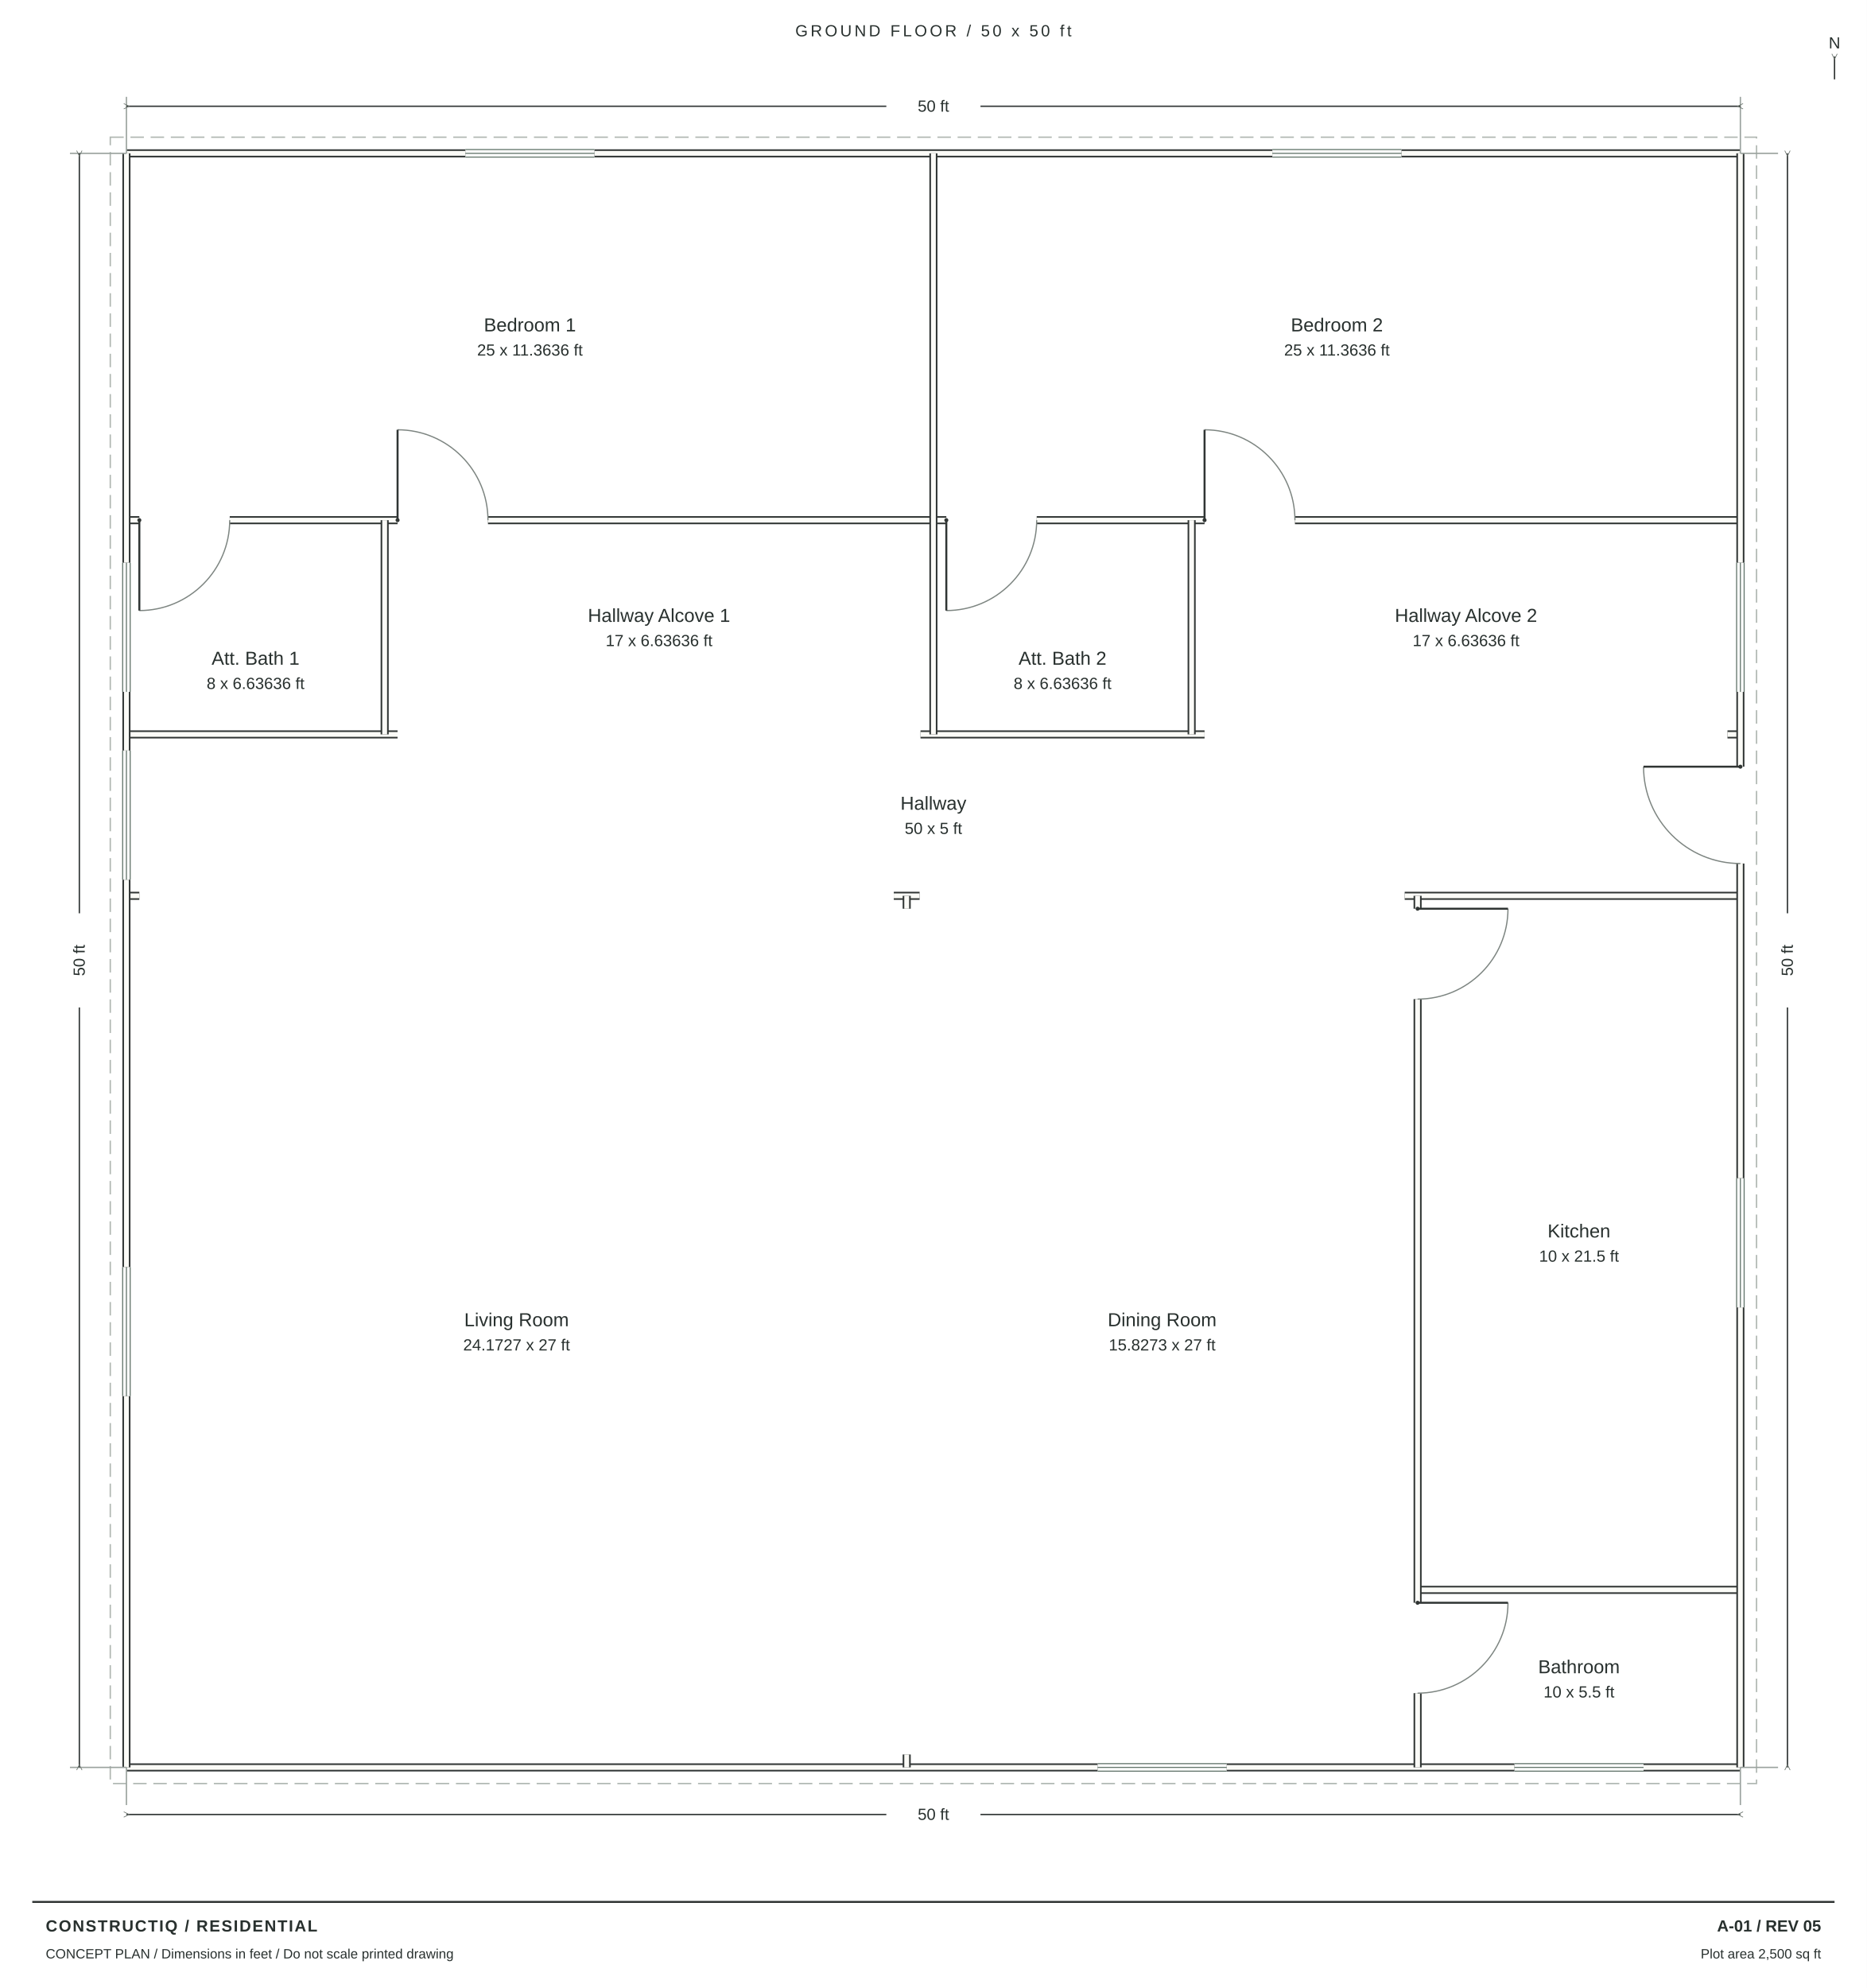
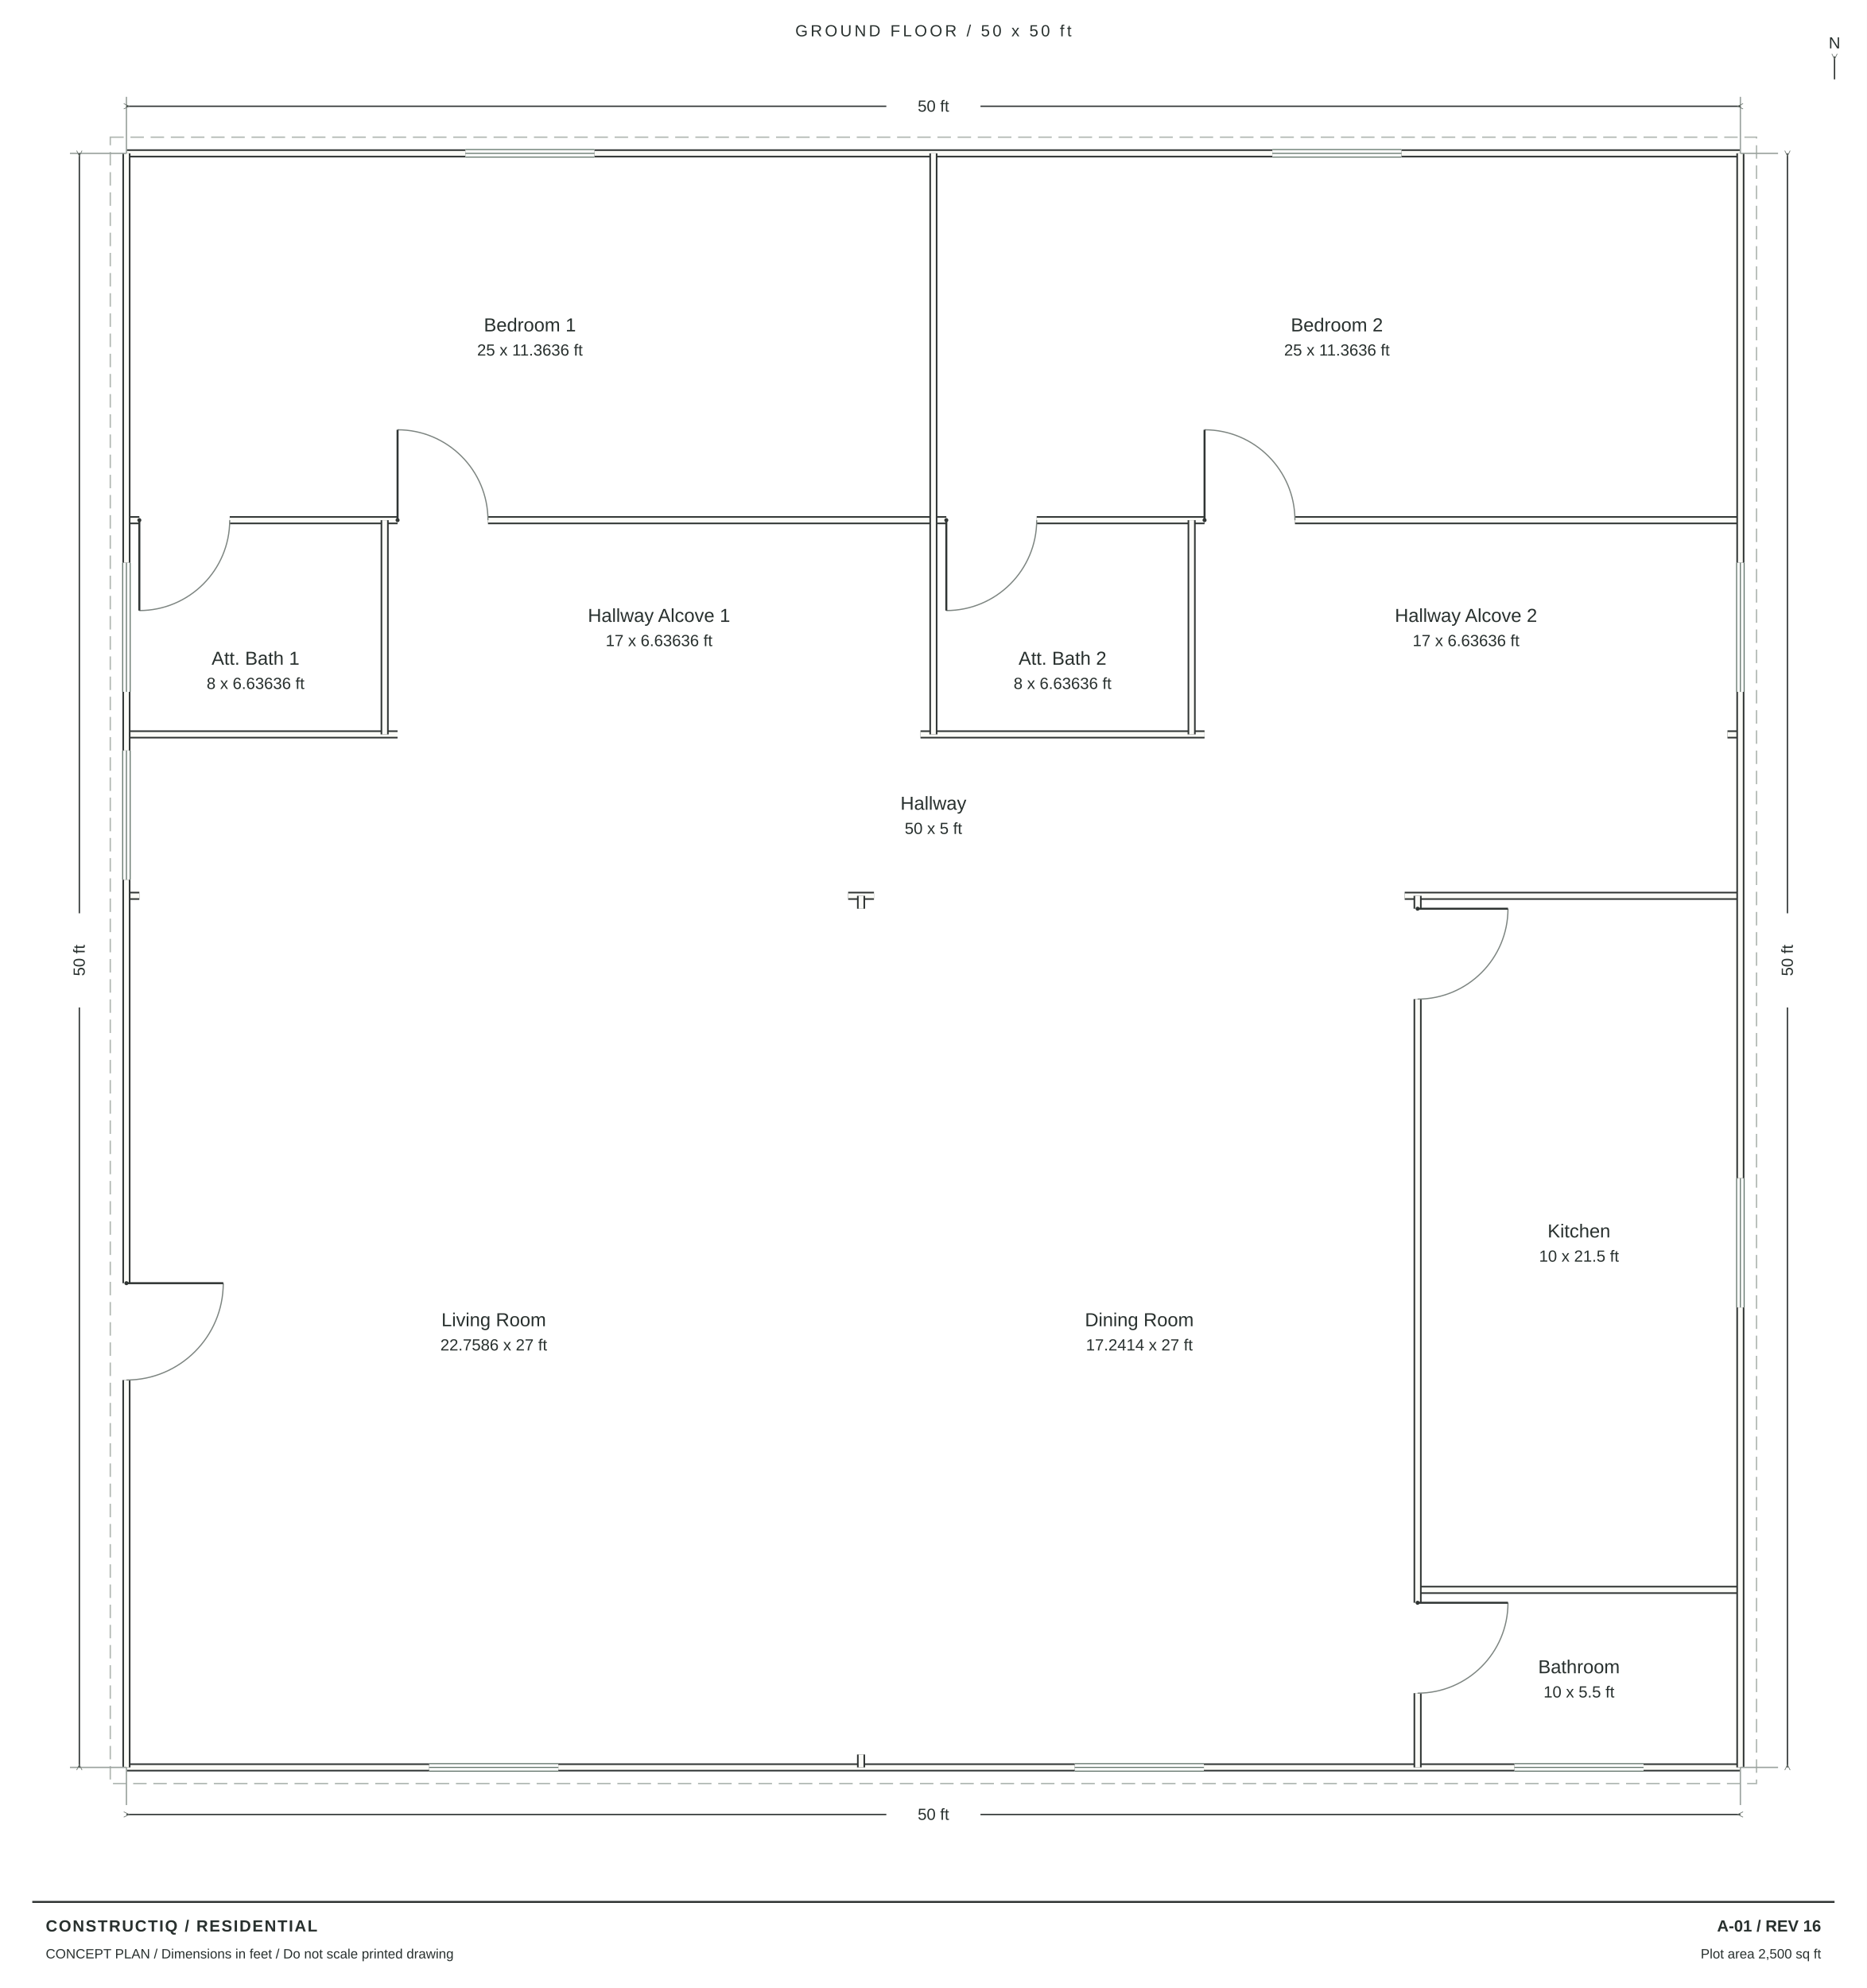
<svg xmlns="http://www.w3.org/2000/svg" width="1388" height="1478" viewBox="0 0 1388 1478" font-family="Arial, sans-serif">
  <defs>
    <marker id="dim" viewBox="0 0 10 10" refX="5" refY="5" markerWidth="5" markerHeight="5" orient="auto-start-reverse">
      <path d="M 9 1 L 1 5 L 9 9" fill="none" stroke="#68716b" />
    </marker>
  </defs>
  <rect width="100%" height="100%" fill="white" />
  <g class="floor" data-floor="0">
    <text x="694" y="27" font-size="12" text-anchor="middle" fill="#28302e" letter-spacing="2">GROUND FLOOR  /  50 x 50 ft</text>
    <rect x="82" y="102" width="1224" height="1224" fill="none" stroke="#afb6b1" stroke-dasharray="10 5" />
    <g class="walls">
      <line x1="94" y1="114" x2="346" y2="114" stroke="#303534" stroke-width="6" />
      <line x1="94" y1="114" x2="346" y2="114" stroke="#fbfbf7" stroke-width="3.6" />
      <line x1="442" y1="114" x2="946" y2="114" stroke="#303534" stroke-width="6" />
      <line x1="442" y1="114" x2="946" y2="114" stroke="#fbfbf7" stroke-width="3.6" />
      <line x1="1042" y1="114" x2="1294" y2="114" stroke="#303534" stroke-width="6" />
      <line x1="1042" y1="114" x2="1294" y2="114" stroke="#fbfbf7" stroke-width="3.6" />
      <line x1="94" y1="386.727" x2="103.6" y2="386.727" stroke="#303534" stroke-width="6" />
      <line x1="94" y1="386.727" x2="103.6" y2="386.727" stroke="#fbfbf7" stroke-width="3.6" />
      <line x1="170.8" y1="386.727" x2="295.6" y2="386.727" stroke="#303534" stroke-width="6" />
      <line x1="170.8" y1="386.727" x2="295.6" y2="386.727" stroke="#fbfbf7" stroke-width="3.6" />
      <line x1="362.8" y1="386.727" x2="703.6" y2="386.727" stroke="#303534" stroke-width="6" />
      <line x1="362.8" y1="386.727" x2="703.6" y2="386.727" stroke="#fbfbf7" stroke-width="3.6" />
      <line x1="770.8" y1="386.727" x2="895.6" y2="386.727" stroke="#303534" stroke-width="6" />
      <line x1="770.8" y1="386.727" x2="895.6" y2="386.727" stroke="#fbfbf7" stroke-width="3.6" />
      <line x1="962.8" y1="386.727" x2="1294" y2="386.727" stroke="#303534" stroke-width="6" />
      <line x1="962.8" y1="386.727" x2="1294" y2="386.727" stroke="#fbfbf7" stroke-width="3.6" />
      <line x1="94" y1="546" x2="295.6" y2="546" stroke="#303534" stroke-width="6" />
      <line x1="94" y1="546" x2="295.6" y2="546" stroke="#fbfbf7" stroke-width="3.6" />
      <line x1="684.4" y1="546" x2="895.6" y2="546" stroke="#303534" stroke-width="6" />
      <line x1="684.4" y1="546" x2="895.6" y2="546" stroke="#fbfbf7" stroke-width="3.6" />
      <line x1="1284.4" y1="546" x2="1294" y2="546" stroke="#303534" stroke-width="6" />
      <line x1="1284.4" y1="546" x2="1294" y2="546" stroke="#fbfbf7" stroke-width="3.6" />
      <line x1="94" y1="666" x2="103.6" y2="666" stroke="#303534" stroke-width="6" />
      <line x1="94" y1="666" x2="103.6" y2="666" stroke="#fbfbf7" stroke-width="3.6" />
-       <line x1="664.544" y1="666" x2="683.744" y2="666" stroke="#303534" stroke-width="6" />
-       <line x1="664.544" y1="666" x2="683.744" y2="666" stroke="#fbfbf7" stroke-width="3.6" />
+       <line x1="630.607" y1="666" x2="649.807" y2="666" stroke="#303534" stroke-width="6" />
+       <line x1="630.607" y1="666" x2="649.807" y2="666" stroke="#fbfbf7" stroke-width="3.6" />
      <line x1="1044.4" y1="666" x2="1294" y2="666" stroke="#303534" stroke-width="6" />
      <line x1="1044.4" y1="666" x2="1294" y2="666" stroke="#fbfbf7" stroke-width="3.6" />
      <line x1="1054" y1="1182" x2="1294" y2="1182" stroke="#303534" stroke-width="6" />
      <line x1="1054" y1="1182" x2="1294" y2="1182" stroke="#fbfbf7" stroke-width="3.6" />
-       <line x1="94" y1="1314" x2="816.072" y2="1314" stroke="#303534" stroke-width="6" />
-       <line x1="94" y1="1314" x2="816.072" y2="1314" stroke="#fbfbf7" stroke-width="3.6" />
-       <line x1="912.072" y1="1314" x2="1126" y2="1314" stroke="#303534" stroke-width="6" />
-       <line x1="912.072" y1="1314" x2="1126" y2="1314" stroke="#fbfbf7" stroke-width="3.6" />
+       <line x1="94" y1="1314" x2="319.103" y2="1314" stroke="#303534" stroke-width="6" />
+       <line x1="94" y1="1314" x2="319.103" y2="1314" stroke="#fbfbf7" stroke-width="3.6" />
+       <line x1="415.103" y1="1314" x2="799.103" y2="1314" stroke="#303534" stroke-width="6" />
+       <line x1="415.103" y1="1314" x2="799.103" y2="1314" stroke="#fbfbf7" stroke-width="3.6" />
+       <line x1="895.103" y1="1314" x2="1126" y2="1314" stroke="#303534" stroke-width="6" />
+       <line x1="895.103" y1="1314" x2="1126" y2="1314" stroke="#fbfbf7" stroke-width="3.6" />
      <line x1="1222" y1="1314" x2="1294" y2="1314" stroke="#303534" stroke-width="6" />
      <line x1="1222" y1="1314" x2="1294" y2="1314" stroke="#fbfbf7" stroke-width="3.6" />
      <line x1="94" y1="114" x2="94" y2="418.364" stroke="#303534" stroke-width="6" />
      <line x1="94" y1="114" x2="94" y2="418.364" stroke="#fbfbf7" stroke-width="3.6" />
      <line x1="94" y1="514.364" x2="94" y2="558" stroke="#303534" stroke-width="6" />
      <line x1="94" y1="514.364" x2="94" y2="558" stroke="#fbfbf7" stroke-width="3.6" />
-       <line x1="94" y1="654" x2="94" y2="942" stroke="#303534" stroke-width="6" />
-       <line x1="94" y1="654" x2="94" y2="942" stroke="#fbfbf7" stroke-width="3.6" />
-       <line x1="94" y1="1038" x2="94" y2="1314" stroke="#303534" stroke-width="6" />
-       <line x1="94" y1="1038" x2="94" y2="1314" stroke="#fbfbf7" stroke-width="3.6" />
+       <line x1="94" y1="654" x2="94" y2="954" stroke="#303534" stroke-width="6" />
+       <line x1="94" y1="654" x2="94" y2="954" stroke="#fbfbf7" stroke-width="3.6" />
+       <line x1="94" y1="1026" x2="94" y2="1314" stroke="#303534" stroke-width="6" />
+       <line x1="94" y1="1026" x2="94" y2="1314" stroke="#fbfbf7" stroke-width="3.6" />
      <line x1="286" y1="386.727" x2="286" y2="546" stroke="#303534" stroke-width="6" />
      <line x1="286" y1="386.727" x2="286" y2="546" stroke="#fbfbf7" stroke-width="3.6" />
-       <line x1="674.144" y1="666" x2="674.144" y2="675.6" stroke="#303534" stroke-width="6" />
-       <line x1="674.144" y1="666" x2="674.144" y2="675.6" stroke="#fbfbf7" stroke-width="3.6" />
-       <line x1="674.144" y1="1304.4" x2="674.144" y2="1314" stroke="#303534" stroke-width="6" />
-       <line x1="674.144" y1="1304.4" x2="674.144" y2="1314" stroke="#fbfbf7" stroke-width="3.6" />
+       <line x1="640.207" y1="666" x2="640.207" y2="675.6" stroke="#303534" stroke-width="6" />
+       <line x1="640.207" y1="666" x2="640.207" y2="675.6" stroke="#fbfbf7" stroke-width="3.6" />
+       <line x1="640.207" y1="1304.4" x2="640.207" y2="1314" stroke="#303534" stroke-width="6" />
+       <line x1="640.207" y1="1304.4" x2="640.207" y2="1314" stroke="#fbfbf7" stroke-width="3.6" />
      <line x1="694" y1="114" x2="694" y2="546" stroke="#303534" stroke-width="6" />
      <line x1="694" y1="114" x2="694" y2="546" stroke="#fbfbf7" stroke-width="3.6" />
      <line x1="886" y1="386.727" x2="886" y2="546" stroke="#303534" stroke-width="6" />
      <line x1="886" y1="386.727" x2="886" y2="546" stroke="#fbfbf7" stroke-width="3.6" />
      <line x1="1054" y1="666" x2="1054" y2="675.6" stroke="#303534" stroke-width="6" />
      <line x1="1054" y1="666" x2="1054" y2="675.6" stroke="#fbfbf7" stroke-width="3.6" />
      <line x1="1054" y1="742.8" x2="1054" y2="1191.6" stroke="#303534" stroke-width="6" />
      <line x1="1054" y1="742.8" x2="1054" y2="1191.6" stroke="#fbfbf7" stroke-width="3.6" />
      <line x1="1054" y1="1258.8" x2="1054" y2="1314" stroke="#303534" stroke-width="6" />
      <line x1="1054" y1="1258.8" x2="1054" y2="1314" stroke="#fbfbf7" stroke-width="3.6" />
      <line x1="1294" y1="114" x2="1294" y2="418.364" stroke="#303534" stroke-width="6" />
      <line x1="1294" y1="114" x2="1294" y2="418.364" stroke="#fbfbf7" stroke-width="3.6" />
-       <line x1="1294" y1="514.364" x2="1294" y2="570" stroke="#303534" stroke-width="6" />
-       <line x1="1294" y1="514.364" x2="1294" y2="570" stroke="#fbfbf7" stroke-width="3.6" />
-       <line x1="1294" y1="642" x2="1294" y2="876" stroke="#303534" stroke-width="6" />
-       <line x1="1294" y1="642" x2="1294" y2="876" stroke="#fbfbf7" stroke-width="3.6" />
+       <line x1="1294" y1="514.364" x2="1294" y2="876" stroke="#303534" stroke-width="6" />
+       <line x1="1294" y1="514.364" x2="1294" y2="876" stroke="#fbfbf7" stroke-width="3.6" />
      <line x1="1294" y1="972" x2="1294" y2="1314" stroke="#303534" stroke-width="6" />
      <line x1="1294" y1="972" x2="1294" y2="1314" stroke="#fbfbf7" stroke-width="3.6" />
    </g>
    <g class="door">
      <path d="M 103.6 453.927 A 67.2 67.2 0 0 0 170.8 386.727" fill="none" stroke="#7d8581" stroke-width="0.9" />
      <line x1="103.6" y1="386.727" x2="103.6" y2="453.927" stroke="#303534" stroke-width="1.5" />
      <circle cx="103.6" cy="386.727" r="1.5" fill="#303534" />
    </g>
    <g class="window">
      <line x1="91.2" y1="418.364" x2="91.2" y2="514.364" stroke="#65776d" stroke-width="0.8" />
      <line x1="94" y1="418.364" x2="94" y2="514.364" stroke="#65776d" stroke-width="0.8" />
      <line x1="96.8" y1="418.364" x2="96.8" y2="514.364" stroke="#65776d" stroke-width="0.8" />
    </g>
    <g class="door">
      <path d="M 703.6 453.927 A 67.2 67.2 0 0 0 770.8 386.727" fill="none" stroke="#7d8581" stroke-width="0.9" />
      <line x1="703.6" y1="386.727" x2="703.6" y2="453.927" stroke="#303534" stroke-width="1.5" />
      <circle cx="703.6" cy="386.727" r="1.5" fill="#303534" />
    </g>
    <g class="door">
      <path d="M 1121.2 1191.6 A 67.2 67.2 0 0 1 1054 1258.8" fill="none" stroke="#7d8581" stroke-width="0.9" />
      <line x1="1054" y1="1191.6" x2="1121.2" y2="1191.6" stroke="#303534" stroke-width="1.5" />
      <circle cx="1054" cy="1191.6" r="1.5" fill="#303534" />
    </g>
    <g class="window">
      <line x1="1126" y1="1311.2" x2="1222" y2="1311.2" stroke="#65776d" stroke-width="0.8" />
      <line x1="1126" y1="1314" x2="1222" y2="1314" stroke="#65776d" stroke-width="0.8" />
      <line x1="1126" y1="1316.8" x2="1222" y2="1316.8" stroke="#65776d" stroke-width="0.8" />
    </g>
    <g class="door">
      <path d="M 295.6 319.527 A 67.2 67.2 0 0 1 362.8 386.727" fill="none" stroke="#7d8581" stroke-width="0.9" />
      <line x1="295.6" y1="386.727" x2="295.6" y2="319.527" stroke="#303534" stroke-width="1.5" />
      <circle cx="295.6" cy="386.727" r="1.5" fill="#303534" />
    </g>
    <g class="window">
      <line x1="346" y1="111.2" x2="442" y2="111.2" stroke="#65776d" stroke-width="0.8" />
      <line x1="346" y1="114" x2="442" y2="114" stroke="#65776d" stroke-width="0.8" />
      <line x1="346" y1="116.8" x2="442" y2="116.8" stroke="#65776d" stroke-width="0.8" />
    </g>
    <g class="door">
      <path d="M 895.6 319.527 A 67.2 67.2 0 0 1 962.8 386.727" fill="none" stroke="#7d8581" stroke-width="0.9" />
      <line x1="895.6" y1="386.727" x2="895.6" y2="319.527" stroke="#303534" stroke-width="1.5" />
      <circle cx="895.6" cy="386.727" r="1.5" fill="#303534" />
    </g>
    <g class="window">
      <line x1="946" y1="111.2" x2="1042" y2="111.2" stroke="#65776d" stroke-width="0.8" />
      <line x1="946" y1="114" x2="1042" y2="114" stroke="#65776d" stroke-width="0.8" />
      <line x1="946" y1="116.8" x2="1042" y2="116.8" stroke="#65776d" stroke-width="0.8" />
    </g>
    <g class="door">
      <path d="M 1121.2 675.6 A 67.2 67.2 0 0 1 1054 742.8" fill="none" stroke="#7d8581" stroke-width="0.9" />
      <line x1="1054" y1="675.6" x2="1121.2" y2="675.6" stroke="#303534" stroke-width="1.5" />
      <circle cx="1054" cy="675.6" r="1.5" fill="#303534" />
    </g>
    <g class="window">
      <line x1="1291.2" y1="876" x2="1291.2" y2="972" stroke="#65776d" stroke-width="0.8" />
      <line x1="1294" y1="876" x2="1294" y2="972" stroke="#65776d" stroke-width="0.8" />
      <line x1="1296.8" y1="876" x2="1296.8" y2="972" stroke="#65776d" stroke-width="0.8" />
    </g>
    <g class="window">
-       <line x1="816.072" y1="1311.2" x2="912.072" y2="1311.2" stroke="#65776d" stroke-width="0.8" />
-       <line x1="816.072" y1="1314" x2="912.072" y2="1314" stroke="#65776d" stroke-width="0.8" />
-       <line x1="816.072" y1="1316.8" x2="912.072" y2="1316.8" stroke="#65776d" stroke-width="0.8" />
-     </g>
-     <g class="door">
-       <path d="M 1222 570 A 72 72 0 0 0 1294 642" fill="none" stroke="#7d8581" stroke-width="0.9" />
-       <line x1="1294" y1="570" x2="1222" y2="570" stroke="#303534" stroke-width="1.5" />
-       <circle cx="1294" cy="570" r="1.5" fill="#303534" />
+       <line x1="799.103" y1="1311.2" x2="895.103" y2="1311.2" stroke="#65776d" stroke-width="0.8" />
+       <line x1="799.103" y1="1314" x2="895.103" y2="1314" stroke="#65776d" stroke-width="0.8" />
+       <line x1="799.103" y1="1316.8" x2="895.103" y2="1316.8" stroke="#65776d" stroke-width="0.8" />
    </g>
    <g class="window">
      <line x1="91.2" y1="558" x2="91.2" y2="654" stroke="#65776d" stroke-width="0.8" />
      <line x1="94" y1="558" x2="94" y2="654" stroke="#65776d" stroke-width="0.8" />
      <line x1="96.8" y1="558" x2="96.8" y2="654" stroke="#65776d" stroke-width="0.8" />
    </g>
-     <g class="window">
-       <line x1="91.2" y1="942" x2="91.2" y2="1038" stroke="#65776d" stroke-width="0.8" />
-       <line x1="94" y1="942" x2="94" y2="1038" stroke="#65776d" stroke-width="0.8" />
-       <line x1="96.8" y1="942" x2="96.8" y2="1038" stroke="#65776d" stroke-width="0.8" />
+     <g class="door">
+       <path d="M 166 954 A 72 72 0 0 1 94 1026" fill="none" stroke="#7d8581" stroke-width="0.9" />
+       <line x1="94" y1="954" x2="166" y2="954" stroke="#303534" stroke-width="1.5" />
+       <circle cx="94" cy="954" r="1.5" fill="#303534" />
+     </g>
+     <g class="window">
+       <line x1="319.103" y1="1311.2" x2="415.103" y2="1311.2" stroke="#65776d" stroke-width="0.8" />
+       <line x1="319.103" y1="1314" x2="415.103" y2="1314" stroke="#65776d" stroke-width="0.8" />
+       <line x1="319.103" y1="1316.8" x2="415.103" y2="1316.8" stroke="#65776d" stroke-width="0.8" />
    </g>
    <g class="window">
      <line x1="1291.2" y1="418.364" x2="1291.2" y2="514.364" stroke="#65776d" stroke-width="0.8" />
      <line x1="1294" y1="418.364" x2="1294" y2="514.364" stroke="#65776d" stroke-width="0.8" />
      <line x1="1296.8" y1="418.364" x2="1296.8" y2="514.364" stroke="#65776d" stroke-width="0.8" />
    </g>
    <g class="room-label" data-room="attbath_0">
      <text x="190" y="494.218" font-size="14" text-anchor="middle" fill="#28302e">Att. Bath 1</text>
      <text x="190" y="512.218" font-size="12" text-anchor="middle" fill="#28302e">8 x 6.63636 ft</text>
    </g>
    <g class="room-label" data-room="suite_hall_1">
      <text x="490" y="462.364" font-size="14" text-anchor="middle" fill="#28302e">Hallway Alcove 1</text>
      <text x="490" y="480.364" font-size="12" text-anchor="middle" fill="#28302e">17 x 6.63636 ft</text>
    </g>
    <g class="room-label" data-room="bedroom_0">
      <text x="394" y="246.364" font-size="14" text-anchor="middle" fill="#28302e">Bedroom 1</text>
      <text x="394" y="264.364" font-size="12" text-anchor="middle" fill="#28302e">25 x 11.3636 ft</text>
    </g>
    <g class="room-label" data-room="attbath_1">
      <text x="790" y="494.218" font-size="14" text-anchor="middle" fill="#28302e">Att. Bath 2</text>
      <text x="790" y="512.218" font-size="12" text-anchor="middle" fill="#28302e">8 x 6.63636 ft</text>
    </g>
    <g class="room-label" data-room="suite_hall_2">
      <text x="1090" y="462.364" font-size="14" text-anchor="middle" fill="#28302e">Hallway Alcove 2</text>
      <text x="1090" y="480.364" font-size="12" text-anchor="middle" fill="#28302e">17 x 6.63636 ft</text>
    </g>
    <g class="room-label" data-room="bedroom_1">
      <text x="994" y="246.364" font-size="14" text-anchor="middle" fill="#28302e">Bedroom 2</text>
      <text x="994" y="264.364" font-size="12" text-anchor="middle" fill="#28302e">25 x 11.3636 ft</text>
    </g>
    <g class="room-label" data-room="hall">
      <text x="694" y="602" font-size="14" text-anchor="middle" fill="#28302e">Hallway</text>
      <text x="694" y="620" font-size="12" text-anchor="middle" fill="#28302e">50 x 5 ft</text>
    </g>
    <g class="room-label" data-room="living_0">
-       <text x="384.072" y="986" font-size="14" text-anchor="middle" fill="#28302e">Living Room</text>
-       <text x="384.072" y="1004" font-size="12" text-anchor="middle" fill="#28302e">24.1727 x 27 ft</text>
+       <text x="367.103" y="986" font-size="14" text-anchor="middle" fill="#28302e">Living Room</text>
+       <text x="367.103" y="1004" font-size="12" text-anchor="middle" fill="#28302e">22.7586 x 27 ft</text>
    </g>
    <g class="room-label" data-room="dining_1">
-       <text x="864.072" y="986" font-size="14" text-anchor="middle" fill="#28302e">Dining Room</text>
-       <text x="864.072" y="1004" font-size="12" text-anchor="middle" fill="#28302e">15.8273 x 27 ft</text>
+       <text x="847.103" y="986" font-size="14" text-anchor="middle" fill="#28302e">Dining Room</text>
+       <text x="847.103" y="1004" font-size="12" text-anchor="middle" fill="#28302e">17.2414 x 27 ft</text>
    </g>
    <g class="room-label" data-room="kitchen">
      <text x="1174" y="920" font-size="14" text-anchor="middle" fill="#28302e">Kitchen</text>
      <text x="1174" y="938" font-size="12" text-anchor="middle" fill="#28302e">10 x 21.5 ft</text>
    </g>
    <g class="room-label" data-room="bath_0">
      <text x="1174" y="1244" font-size="14" text-anchor="middle" fill="#28302e">Bathroom</text>
      <text x="1174" y="1262" font-size="12" text-anchor="middle" fill="#28302e">10 x 5.5 ft</text>
    </g>
    <line x1="94" y1="114" x2="94" y2="72" stroke="#9ba39f" stroke-width="1" />
    <line x1="1294" y1="114" x2="1294" y2="72" stroke="#9ba39f" stroke-width="1" />
    <line x1="94" y1="79" x2="1294" y2="79" stroke="#303534" stroke-width="1" marker-start="url(#dim)" marker-end="url(#dim)" />
    <rect x="659" y="70" width="70" height="18" fill="white" />
    <text x="694" y="83" font-size="12" text-anchor="middle" fill="#28302e">50 ft</text>
    <line x1="94" y1="1314" x2="94" y2="1342" stroke="#9ba39f" stroke-width="1" />
    <line x1="1294" y1="1314" x2="1294" y2="1342" stroke="#9ba39f" stroke-width="1" />
    <line x1="94" y1="1349" x2="1294" y2="1349" stroke="#303534" stroke-width="1" marker-start="url(#dim)" marker-end="url(#dim)" />
    <rect x="659" y="1340" width="70" height="18" fill="white" />
    <text x="694" y="1353" font-size="12" text-anchor="middle" fill="#28302e">50 ft</text>
    <line x1="94" y1="114" x2="52" y2="114" stroke="#9ba39f" stroke-width="1" />
    <line x1="94" y1="1314" x2="52" y2="1314" stroke="#9ba39f" stroke-width="1" />
    <line x1="59" y1="114" x2="59" y2="1314" stroke="#303534" stroke-width="1" marker-start="url(#dim)" marker-end="url(#dim)" />
    <rect x="50" y="679" width="18" height="70" fill="white" />
    <text x="59" y="718" font-size="12" text-anchor="middle" fill="#28302e" transform="rotate(-90 59 714)">50 ft</text>
    <line x1="1294" y1="114" x2="1322" y2="114" stroke="#9ba39f" stroke-width="1" />
    <line x1="1294" y1="1314" x2="1322" y2="1314" stroke="#9ba39f" stroke-width="1" />
    <line x1="1329" y1="114" x2="1329" y2="1314" stroke="#303534" stroke-width="1" marker-start="url(#dim)" marker-end="url(#dim)" />
    <rect x="1320" y="679" width="18" height="70" fill="white" />
    <text x="1329" y="718" font-size="12" text-anchor="middle" fill="#28302e" transform="rotate(-90 1329 714)">50 ft</text>
    <text x="1364" y="36" font-size="12" text-anchor="middle" fill="#28302e">N</text>
    <line x1="1364" y1="59" x2="1364" y2="42" stroke="#303534" stroke-width="1" marker-end="url(#dim)" />
    <line x1="24" y1="1414" x2="1364" y2="1414" stroke="#303534" stroke-width="1.5" />
    <text x="34" y="1436" font-size="12" text-anchor="middle" fill="#28302e" style="text-anchor:start;font-weight:bold;letter-spacing:1px">CONSTRUCTIQ / RESIDENTIAL</text>
    <text x="34" y="1456" font-size="10" text-anchor="middle" fill="#28302e" style="text-anchor:start">CONCEPT PLAN / Dimensions in feet / Do not scale printed drawing</text>
-     <text x="1354" y="1436" font-size="12" text-anchor="middle" fill="#28302e" style="text-anchor:end;font-weight:bold">A-01 / REV 05</text>
+     <text x="1354" y="1436" font-size="12" text-anchor="middle" fill="#28302e" style="text-anchor:end;font-weight:bold">A-01 / REV 16</text>
    <text x="1354" y="1456" font-size="10" text-anchor="middle" fill="#28302e" style="text-anchor:end">Plot area 2,500 sq ft</text>
  </g>
</svg>
